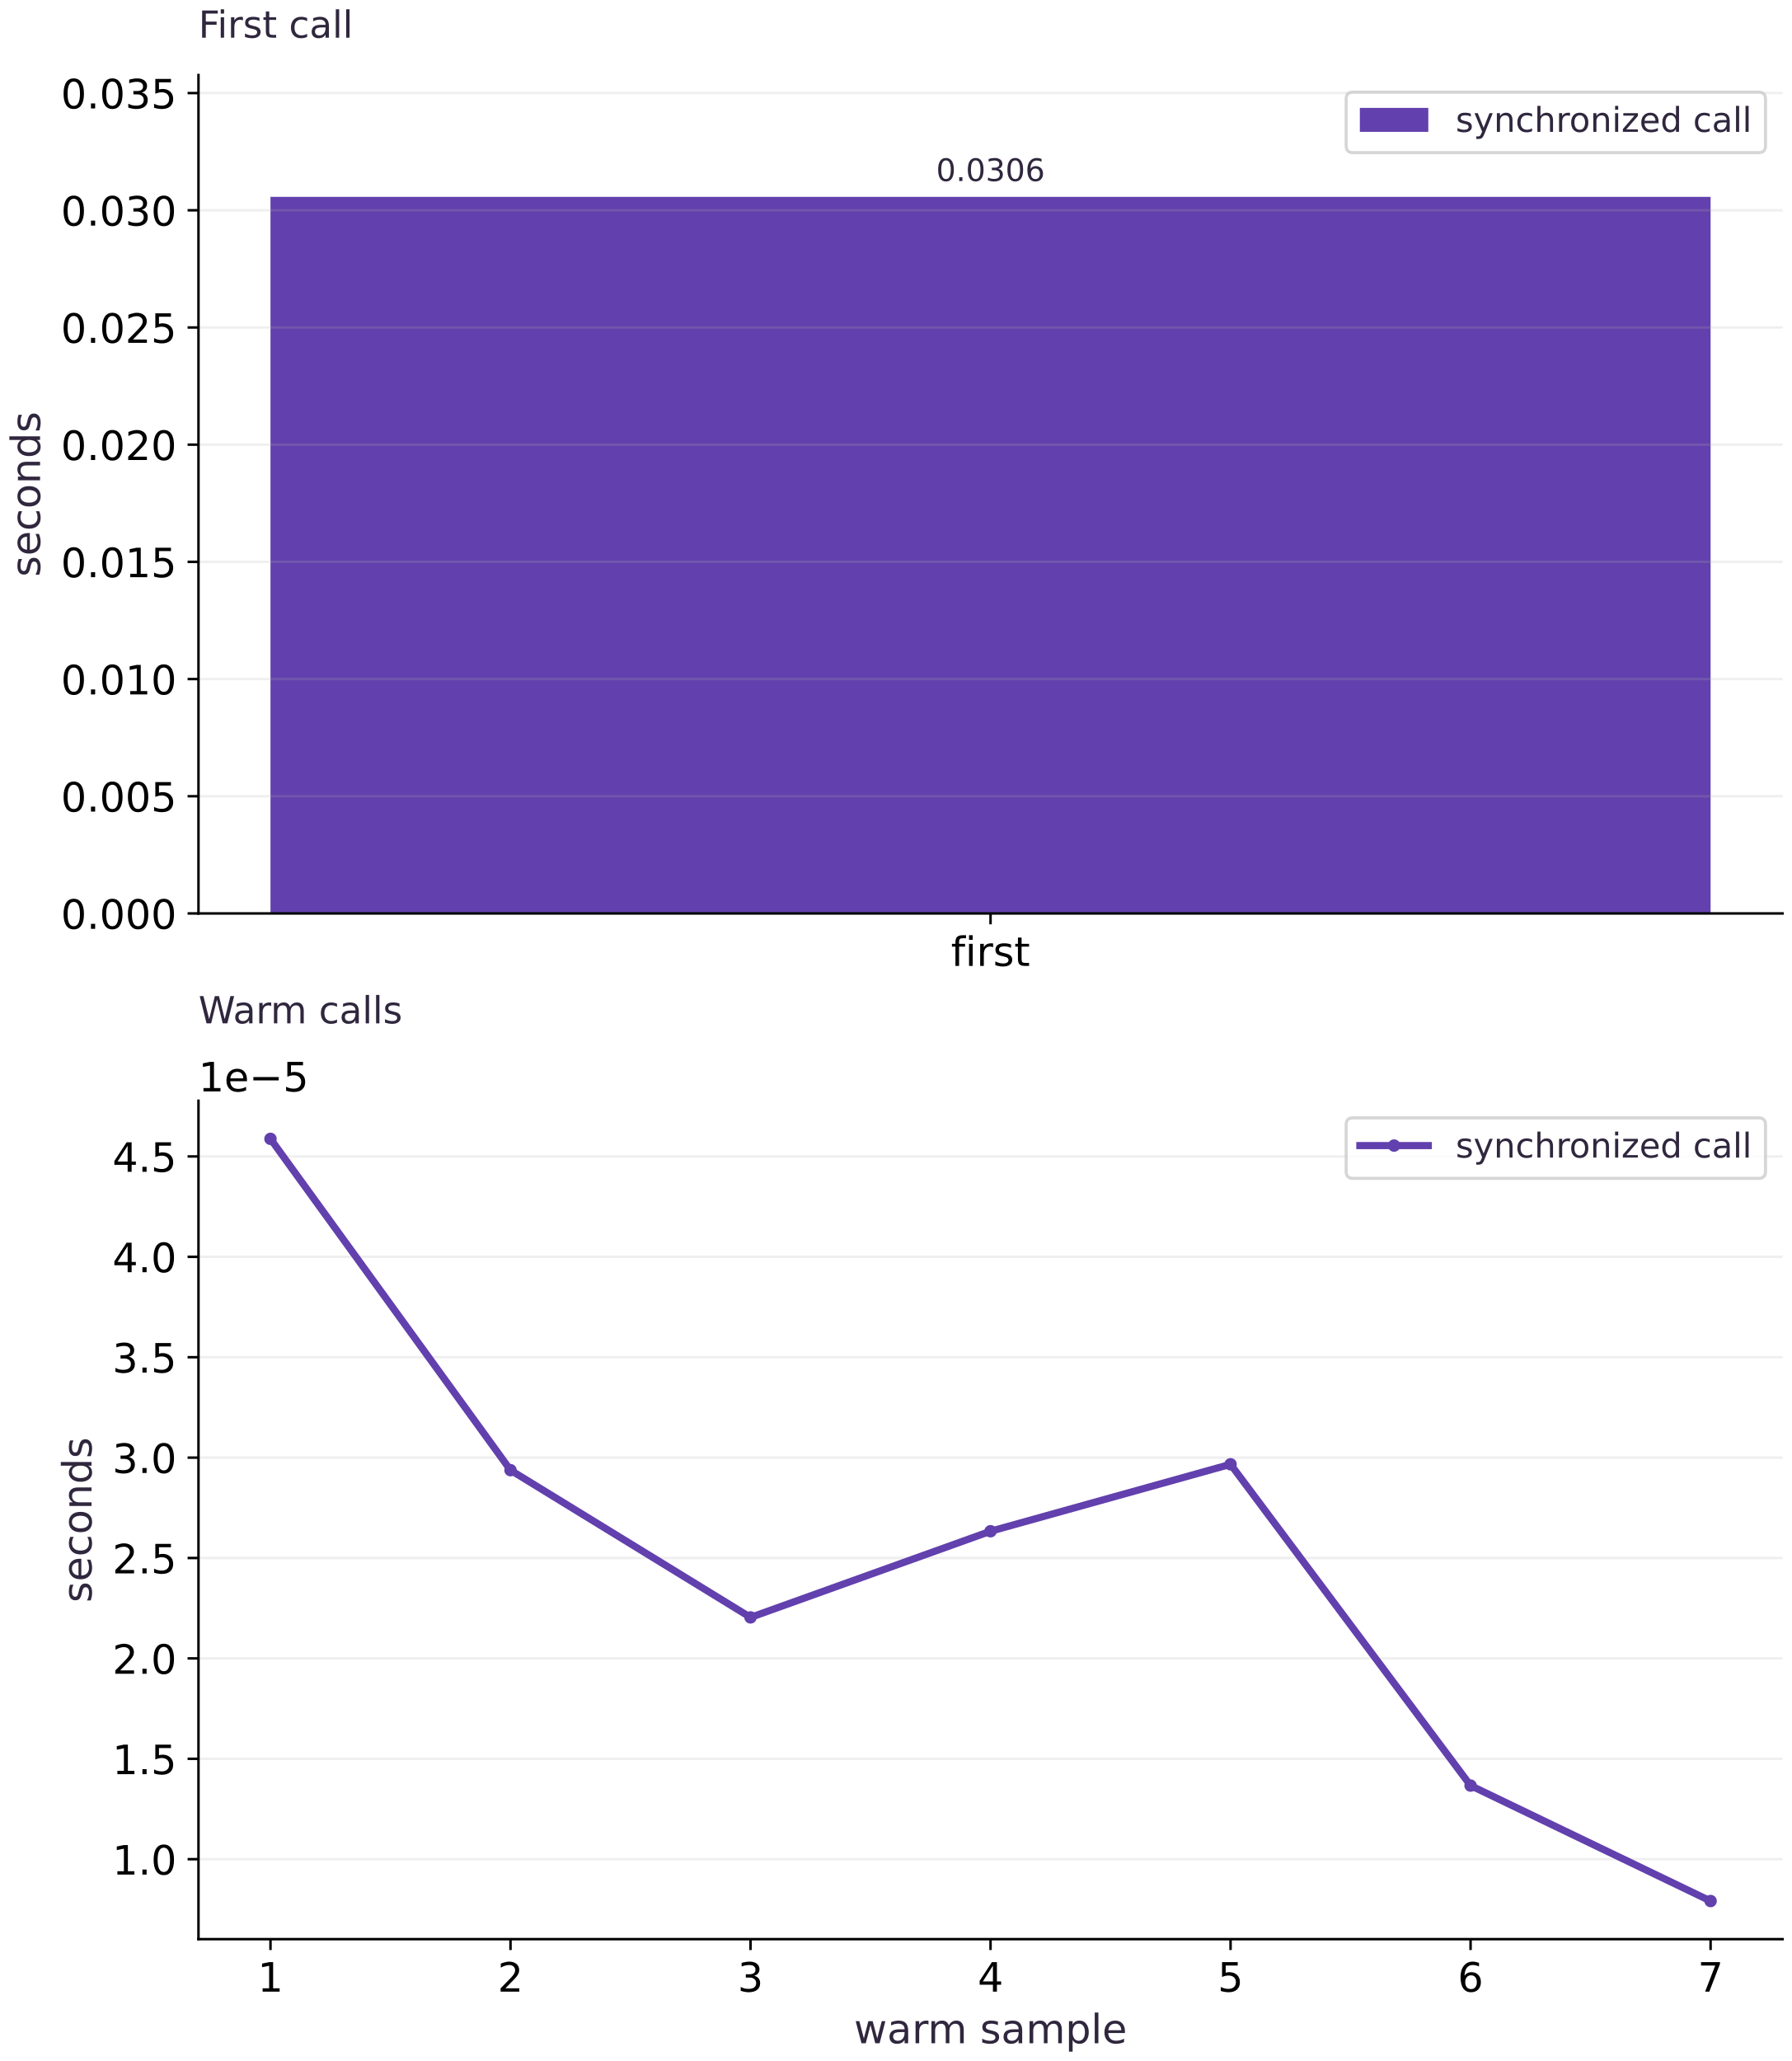
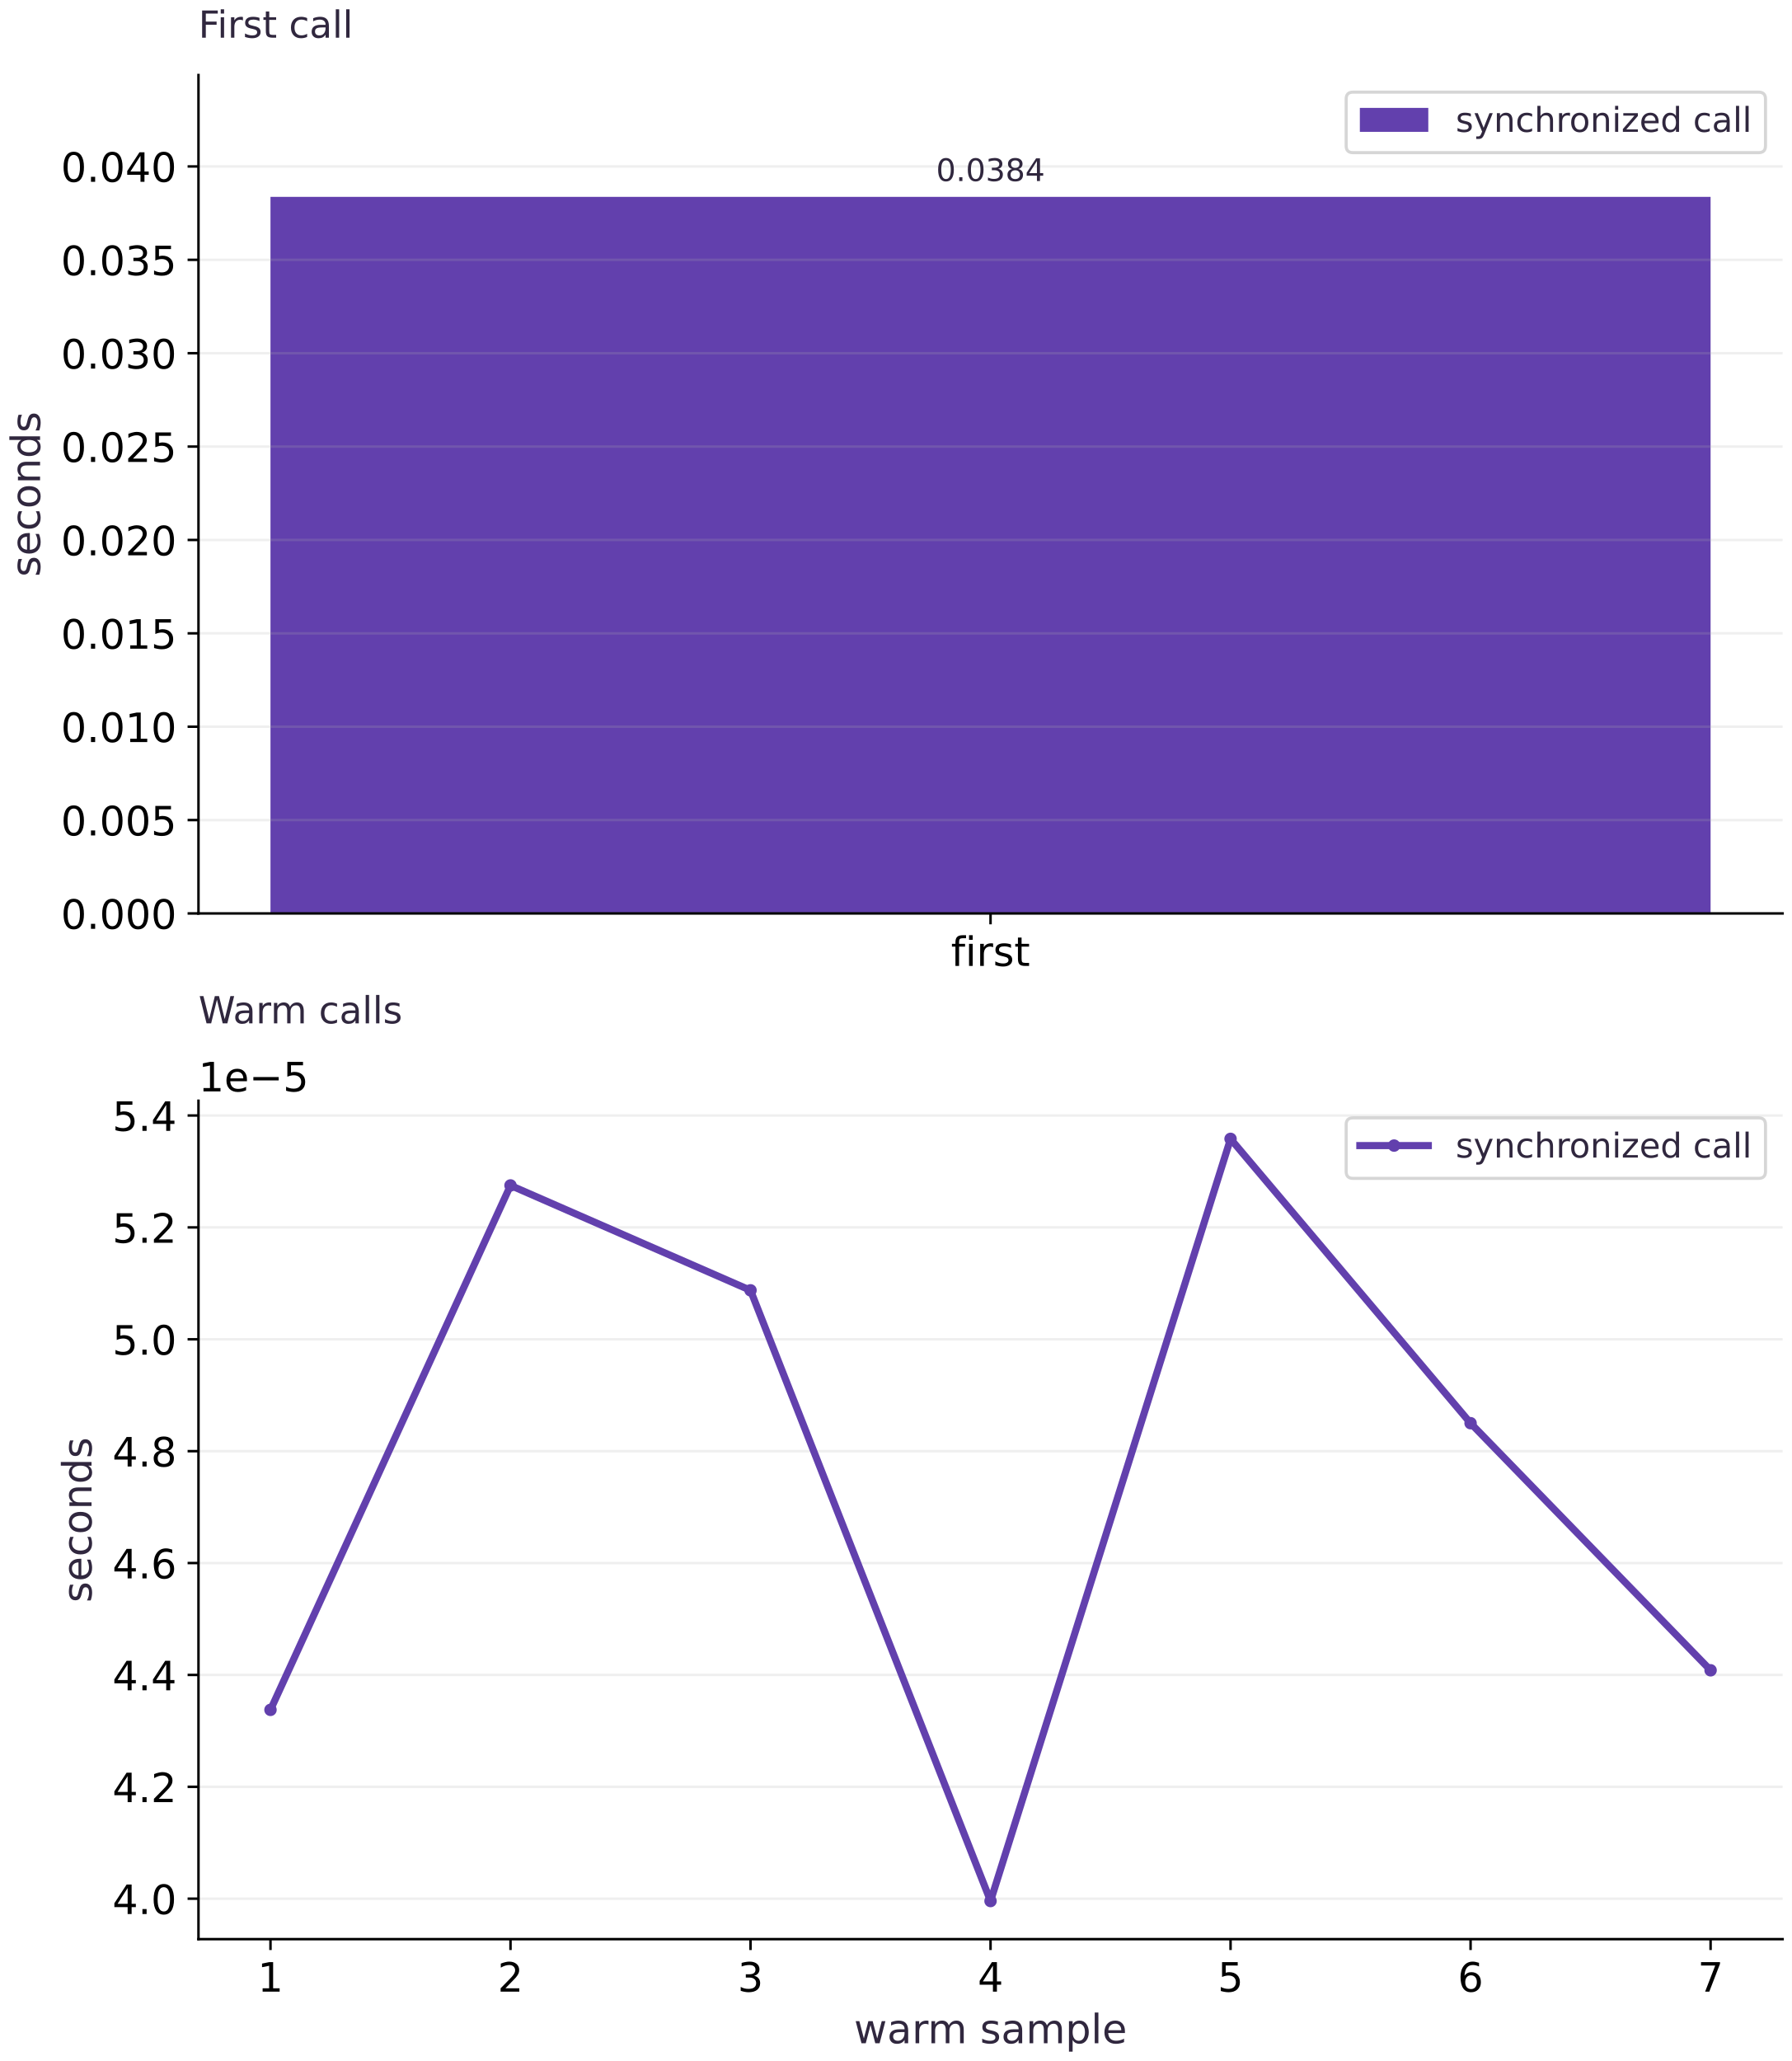
<svg xmlns="http://www.w3.org/2000/svg" xmlns:xlink="http://www.w3.org/1999/xlink" width="576pt" height="662.4pt" viewBox="0 0 576 662.4" version="1.1">
  <defs>
    <style type="text/css">*{stroke-linejoin: round; stroke-linecap: butt}</style>
  </defs>
  <g id="figure_1">
    <g id="patch_1">
      <path d="M 0 662.4  L 576 662.4  L 576 0  L 0 0  z " style="fill: #ffffff" />
    </g>
    <g id="axes_1">
      <g id="patch_2">
        <path d="M 63.798 293.577  L 573 293.577  L 573 24.118  L 63.798 24.118  z " style="fill: #ffffff" />
      </g>
      <g id="patch_3">
        <path d="M 86.944 293.577  L 549.854 293.577  L 549.854 63.27  L 86.944 63.27  z " clip-path="url(#p7393f50d05)" style="fill: #6240ad" />
      </g>
      <g id="matplotlib.axis_1">
        <g id="xtick_1">
          <g id="line2d_1">
            <defs>
              <path id="m041c6fa3e7" d="M 0 0  L 0 3.5  " style="stroke: #000000; stroke-width: 0.8" />
            </defs>
            <g>
              <use xlink:href="#m041c6fa3e7" x="318.399" y="293.577" style="stroke: #000000; stroke-width: 0.8" />
            </g>
          </g>
          <g id="text_1">
            <text style="font-size: 13px; font-family: 'DejaVu Sans'; text-anchor: middle" x="318.399" y="310.455" transform="rotate(-0 318.3991 310.4546)">first</text>
          </g>
        </g>
      </g>
      <g id="matplotlib.axis_2">
        <g id="ytick_1">
          <g id="line2d_2">
            <path d="M 63.798 293.577  L 573 293.577  " clip-path="url(#p7393f50d05)" style="fill: none; stroke: #b0b0b0; stroke-opacity: 0.2; stroke-width: 0.8; stroke-linecap: square" />
          </g>
          <g id="line2d_3">
            <defs>
              <path id="mff8e753c13" d="M 0 0  L -3.5 0  " style="stroke: #000000; stroke-width: 0.8" />
            </defs>
            <g>
              <use xlink:href="#mff8e753c13" x="63.798" y="293.577" style="stroke: #000000; stroke-width: 0.8" />
            </g>
          </g>
          <g id="text_2">
            <text style="font-size: 13px; font-family: 'DejaVu Sans'; text-anchor: end" x="56.798" y="298.516" transform="rotate(-0 56.79836 298.5157)">0.000</text>
          </g>
        </g>
        <g id="ytick_2">
          <g id="line2d_4">
-             <path d="M 63.798 255.911  L 573 255.911  " clip-path="url(#p7393f50d05)" style="fill: none; stroke: #b0b0b0; stroke-opacity: 0.2; stroke-width: 0.8; stroke-linecap: square" />
+             <path d="M 63.798 263.566  L 573 263.566  " clip-path="url(#p7393f50d05)" style="fill: none; stroke: #b0b0b0; stroke-opacity: 0.2; stroke-width: 0.8; stroke-linecap: square" />
          </g>
          <g id="line2d_5">
            <g>
-               <use xlink:href="#mff8e753c13" x="63.798" y="255.911" style="stroke: #000000; stroke-width: 0.8" />
+               <use xlink:href="#mff8e753c13" x="63.798" y="263.566" style="stroke: #000000; stroke-width: 0.8" />
            </g>
          </g>
          <g id="text_3">
-             <text style="font-size: 13px; font-family: 'DejaVu Sans'; text-anchor: end" x="56.798" y="260.85" transform="rotate(-0 56.79836 260.8497)">0.005</text>
+             <text style="font-size: 13px; font-family: 'DejaVu Sans'; text-anchor: end" x="56.798" y="268.505" transform="rotate(-0 56.79836 268.5052)">0.005</text>
          </g>
        </g>
        <g id="ytick_3">
          <g id="line2d_6">
-             <path d="M 63.798 218.245  L 573 218.245  " clip-path="url(#p7393f50d05)" style="fill: none; stroke: #b0b0b0; stroke-opacity: 0.2; stroke-width: 0.8; stroke-linecap: square" />
+             <path d="M 63.798 233.556  L 573 233.556  " clip-path="url(#p7393f50d05)" style="fill: none; stroke: #b0b0b0; stroke-opacity: 0.2; stroke-width: 0.8; stroke-linecap: square" />
          </g>
          <g id="line2d_7">
            <g>
-               <use xlink:href="#mff8e753c13" x="63.798" y="218.245" style="stroke: #000000; stroke-width: 0.8" />
+               <use xlink:href="#mff8e753c13" x="63.798" y="233.556" style="stroke: #000000; stroke-width: 0.8" />
            </g>
          </g>
          <g id="text_4">
-             <text style="font-size: 13px; font-family: 'DejaVu Sans'; text-anchor: end" x="56.798" y="223.184" transform="rotate(-0 56.79836 223.1837)">0.010</text>
+             <text style="font-size: 13px; font-family: 'DejaVu Sans'; text-anchor: end" x="56.798" y="238.495" transform="rotate(-0 56.79836 238.4947)">0.010</text>
          </g>
        </g>
        <g id="ytick_4">
          <g id="line2d_8">
-             <path d="M 63.798 180.579  L 573 180.579  " clip-path="url(#p7393f50d05)" style="fill: none; stroke: #b0b0b0; stroke-opacity: 0.2; stroke-width: 0.8; stroke-linecap: square" />
+             <path d="M 63.798 203.545  L 573 203.545  " clip-path="url(#p7393f50d05)" style="fill: none; stroke: #b0b0b0; stroke-opacity: 0.2; stroke-width: 0.8; stroke-linecap: square" />
          </g>
          <g id="line2d_9">
            <g>
-               <use xlink:href="#mff8e753c13" x="63.798" y="180.579" style="stroke: #000000; stroke-width: 0.8" />
+               <use xlink:href="#mff8e753c13" x="63.798" y="203.545" style="stroke: #000000; stroke-width: 0.8" />
            </g>
          </g>
          <g id="text_5">
-             <text style="font-size: 13px; font-family: 'DejaVu Sans'; text-anchor: end" x="56.798" y="185.518" transform="rotate(-0 56.79836 185.5177)">0.015</text>
+             <text style="font-size: 13px; font-family: 'DejaVu Sans'; text-anchor: end" x="56.798" y="208.484" transform="rotate(-0 56.79836 208.4843)">0.015</text>
          </g>
        </g>
        <g id="ytick_5">
          <g id="line2d_10">
-             <path d="M 63.798 142.913  L 573 142.913  " clip-path="url(#p7393f50d05)" style="fill: none; stroke: #b0b0b0; stroke-opacity: 0.2; stroke-width: 0.8; stroke-linecap: square" />
+             <path d="M 63.798 173.535  L 573 173.535  " clip-path="url(#p7393f50d05)" style="fill: none; stroke: #b0b0b0; stroke-opacity: 0.2; stroke-width: 0.8; stroke-linecap: square" />
          </g>
          <g id="line2d_11">
            <g>
-               <use xlink:href="#mff8e753c13" x="63.798" y="142.913" style="stroke: #000000; stroke-width: 0.8" />
+               <use xlink:href="#mff8e753c13" x="63.798" y="173.535" style="stroke: #000000; stroke-width: 0.8" />
            </g>
          </g>
          <g id="text_6">
-             <text style="font-size: 13px; font-family: 'DejaVu Sans'; text-anchor: end" x="56.798" y="147.852" transform="rotate(-0 56.79836 147.8517)">0.020</text>
+             <text style="font-size: 13px; font-family: 'DejaVu Sans'; text-anchor: end" x="56.798" y="178.474" transform="rotate(-0 56.79836 178.4738)">0.020</text>
          </g>
        </g>
        <g id="ytick_6">
          <g id="line2d_12">
-             <path d="M 63.798 105.247  L 573 105.247  " clip-path="url(#p7393f50d05)" style="fill: none; stroke: #b0b0b0; stroke-opacity: 0.2; stroke-width: 0.8; stroke-linecap: square" />
+             <path d="M 63.798 143.524  L 573 143.524  " clip-path="url(#p7393f50d05)" style="fill: none; stroke: #b0b0b0; stroke-opacity: 0.2; stroke-width: 0.8; stroke-linecap: square" />
          </g>
          <g id="line2d_13">
            <g>
-               <use xlink:href="#mff8e753c13" x="63.798" y="105.247" style="stroke: #000000; stroke-width: 0.8" />
+               <use xlink:href="#mff8e753c13" x="63.798" y="143.524" style="stroke: #000000; stroke-width: 0.8" />
            </g>
          </g>
          <g id="text_7">
-             <text style="font-size: 13px; font-family: 'DejaVu Sans'; text-anchor: end" x="56.798" y="110.186" transform="rotate(-0 56.79836 110.1857)">0.025</text>
+             <text style="font-size: 13px; font-family: 'DejaVu Sans'; text-anchor: end" x="56.798" y="148.463" transform="rotate(-0 56.79836 148.4634)">0.025</text>
          </g>
        </g>
        <g id="ytick_7">
          <g id="line2d_14">
-             <path d="M 63.798 67.581  L 573 67.581  " clip-path="url(#p7393f50d05)" style="fill: none; stroke: #b0b0b0; stroke-opacity: 0.2; stroke-width: 0.8; stroke-linecap: square" />
+             <path d="M 63.798 113.514  L 573 113.514  " clip-path="url(#p7393f50d05)" style="fill: none; stroke: #b0b0b0; stroke-opacity: 0.2; stroke-width: 0.8; stroke-linecap: square" />
          </g>
          <g id="line2d_15">
            <g>
-               <use xlink:href="#mff8e753c13" x="63.798" y="67.581" style="stroke: #000000; stroke-width: 0.8" />
+               <use xlink:href="#mff8e753c13" x="63.798" y="113.514" style="stroke: #000000; stroke-width: 0.8" />
            </g>
          </g>
          <g id="text_8">
-             <text style="font-size: 13px; font-family: 'DejaVu Sans'; text-anchor: end" x="56.798" y="72.52" transform="rotate(-0 56.79836 72.51966)">0.030</text>
+             <text style="font-size: 13px; font-family: 'DejaVu Sans'; text-anchor: end" x="56.798" y="118.453" transform="rotate(-0 56.79836 118.4529)">0.030</text>
          </g>
        </g>
        <g id="ytick_8">
          <g id="line2d_16">
-             <path d="M 63.798 29.915  L 573 29.915  " clip-path="url(#p7393f50d05)" style="fill: none; stroke: #b0b0b0; stroke-opacity: 0.2; stroke-width: 0.8; stroke-linecap: square" />
+             <path d="M 63.798 83.503  L 573 83.503  " clip-path="url(#p7393f50d05)" style="fill: none; stroke: #b0b0b0; stroke-opacity: 0.2; stroke-width: 0.8; stroke-linecap: square" />
          </g>
          <g id="line2d_17">
            <g>
-               <use xlink:href="#mff8e753c13" x="63.798" y="29.915" style="stroke: #000000; stroke-width: 0.8" />
+               <use xlink:href="#mff8e753c13" x="63.798" y="83.503" style="stroke: #000000; stroke-width: 0.8" />
            </g>
          </g>
          <g id="text_9">
-             <text style="font-size: 13px; font-family: 'DejaVu Sans'; text-anchor: end" x="56.798" y="34.854" transform="rotate(-0 56.79836 34.85366)">0.035</text>
-           </g>
-         </g>
-         <g id="text_10">
+             <text style="font-size: 13px; font-family: 'DejaVu Sans'; text-anchor: end" x="56.798" y="88.442" transform="rotate(-0 56.79836 88.44246)">0.035</text>
+           </g>
+         </g>
+         <g id="ytick_9">
+           <g id="line2d_18">
+             <path d="M 63.798 53.493  L 573 53.493  " clip-path="url(#p7393f50d05)" style="fill: none; stroke: #b0b0b0; stroke-opacity: 0.2; stroke-width: 0.8; stroke-linecap: square" />
+           </g>
+           <g id="line2d_19">
+             <g>
+               <use xlink:href="#mff8e753c13" x="63.798" y="53.493" style="stroke: #000000; stroke-width: 0.8" />
+             </g>
+           </g>
+           <g id="text_10">
+             <text style="font-size: 13px; font-family: 'DejaVu Sans'; text-anchor: end" x="56.798" y="58.432" transform="rotate(-0 56.79836 58.432)">0.040</text>
+           </g>
+         </g>
+         <g id="text_11">
          <text style="font-size: 13px; font-family: 'DejaVu Sans'; text-anchor: middle; fill: #30273e" x="12.878" y="158.848" transform="rotate(-90 12.87821 158.8475)">seconds</text>
        </g>
      </g>
      <g id="patch_4">
        <path d="M 63.798 293.577  L 63.798 24.118  " style="fill: none; stroke: #000000; stroke-width: 0.8; stroke-linejoin: miter; stroke-linecap: square" />
      </g>
      <g id="patch_5">
        <path d="M 63.798 293.577  L 573 293.577  " style="fill: none; stroke: #000000; stroke-width: 0.8; stroke-linejoin: miter; stroke-linecap: square" />
      </g>
-       <g id="text_11">
-         <text style="font-size: 10px; font-family: 'DejaVu Sans'; text-anchor: middle; fill: #30273e" x="318.399" y="58.191" transform="rotate(-0 318.3991 58.19074)">0.0306</text>
-       </g>
      <g id="text_12">
+         <text style="font-size: 10px; font-family: 'DejaVu Sans'; text-anchor: middle; fill: #30273e" x="318.399" y="58.191" transform="rotate(-0 318.3991 58.19074)">0.0384</text>
+       </g>
+       <g id="text_13">
        <text style="font-size: 12px; font-family: 'DejaVu Sans'; text-anchor: start; fill: #30273e" x="63.798" y="12.118" transform="rotate(-0 63.79836 12.11837)">First call</text>
      </g>
      <g id="legend_1">
        <g id="patch_6">
          <path d="M 434.914 49.064  L 565.3 49.064  Q 567.5 49.064 567.5 46.864  L 567.5 31.818  Q 567.5 29.618 565.3 29.618  L 434.914 29.618  Q 432.714 29.618 432.714 31.818  L 432.714 46.864  Q 432.714 49.064 434.914 49.064  z " style="fill: #ffffff; opacity: 0.8; stroke: #cccccc; stroke-linejoin: miter" />
        </g>
        <g id="patch_7">
          <path d="M 437.114 42.377  L 459.114 42.377  L 459.114 34.677  L 437.114 34.677  z " style="fill: #6240ad" />
        </g>
-         <g id="text_13">
+         <g id="text_14">
          <text style="font-size: 11px; font-family: 'DejaVu Sans'; text-anchor: start; fill: #30273e" x="467.914" y="42.377" transform="rotate(-0 467.9137 42.37665)">synchronized call</text>
        </g>
      </g>
    </g>
    <g id="axes_2">
      <g id="patch_8">
        <path d="M 63.798 623.237  L 573 623.237  L 573 353.778  L 63.798 353.778  z " style="fill: #ffffff" />
      </g>
      <g id="matplotlib.axis_3">
        <g id="xtick_2">
-           <g id="line2d_18">
+           <g id="line2d_20">
            <g>
              <use xlink:href="#m041c6fa3e7" x="86.944" y="623.237" style="stroke: #000000; stroke-width: 0.8" />
            </g>
          </g>
-           <g id="text_14">
+           <g id="text_15">
            <text style="font-size: 13px; font-family: 'DejaVu Sans'; text-anchor: middle" x="86.944" y="640.115" transform="rotate(-0 86.94388 640.1146)">1</text>
          </g>
        </g>
        <g id="xtick_3">
-           <g id="line2d_19">
+           <g id="line2d_21">
            <g>
              <use xlink:href="#m041c6fa3e7" x="164.096" y="623.237" style="stroke: #000000; stroke-width: 0.8" />
            </g>
          </g>
-           <g id="text_15">
+           <g id="text_16">
            <text style="font-size: 13px; font-family: 'DejaVu Sans'; text-anchor: middle" x="164.096" y="640.115" transform="rotate(-0 164.0956 640.1146)">2</text>
          </g>
        </g>
        <g id="xtick_4">
-           <g id="line2d_20">
+           <g id="line2d_22">
            <g>
              <use xlink:href="#m041c6fa3e7" x="241.247" y="623.237" style="stroke: #000000; stroke-width: 0.8" />
            </g>
          </g>
-           <g id="text_16">
+           <g id="text_17">
            <text style="font-size: 13px; font-family: 'DejaVu Sans'; text-anchor: middle" x="241.247" y="640.115" transform="rotate(-0 241.2473 640.1146)">3</text>
          </g>
        </g>
        <g id="xtick_5">
-           <g id="line2d_21">
+           <g id="line2d_23">
            <g>
              <use xlink:href="#m041c6fa3e7" x="318.399" y="623.237" style="stroke: #000000; stroke-width: 0.8" />
            </g>
          </g>
-           <g id="text_17">
+           <g id="text_18">
            <text style="font-size: 13px; font-family: 'DejaVu Sans'; text-anchor: middle" x="318.399" y="640.115" transform="rotate(-0 318.3991 640.1146)">4</text>
          </g>
        </g>
        <g id="xtick_6">
-           <g id="line2d_22">
+           <g id="line2d_24">
            <g>
              <use xlink:href="#m041c6fa3e7" x="395.551" y="623.237" style="stroke: #000000; stroke-width: 0.8" />
            </g>
          </g>
-           <g id="text_18">
+           <g id="text_19">
            <text style="font-size: 13px; font-family: 'DejaVu Sans'; text-anchor: middle" x="395.551" y="640.115" transform="rotate(-0 395.5508 640.1146)">5</text>
          </g>
        </g>
        <g id="xtick_7">
-           <g id="line2d_23">
+           <g id="line2d_25">
            <g>
              <use xlink:href="#m041c6fa3e7" x="472.703" y="623.237" style="stroke: #000000; stroke-width: 0.8" />
            </g>
          </g>
-           <g id="text_19">
+           <g id="text_20">
            <text style="font-size: 13px; font-family: 'DejaVu Sans'; text-anchor: middle" x="472.703" y="640.115" transform="rotate(-0 472.7025 640.1146)">6</text>
          </g>
        </g>
        <g id="xtick_8">
-           <g id="line2d_24">
+           <g id="line2d_26">
            <g>
              <use xlink:href="#m041c6fa3e7" x="549.854" y="623.237" style="stroke: #000000; stroke-width: 0.8" />
            </g>
          </g>
-           <g id="text_20">
+           <g id="text_21">
            <text style="font-size: 13px; font-family: 'DejaVu Sans'; text-anchor: middle" x="549.854" y="640.115" transform="rotate(-0 549.8542 640.1146)">7</text>
          </g>
        </g>
-         <g id="text_21">
+         <g id="text_22">
          <text style="font-size: 13px; font-family: 'DejaVu Sans'; text-anchor: middle; fill: #30273e" x="318.399" y="656.696" transform="rotate(-0 318.3991 656.6962)">warm sample</text>
        </g>
      </g>
      <g id="matplotlib.axis_4">
-         <g id="ytick_9">
-           <g id="line2d_25">
-             <path d="M 63.798 597.538  L 573 597.538  " clip-path="url(#p0079eaa83b)" style="fill: none; stroke: #b0b0b0; stroke-opacity: 0.2; stroke-width: 0.8; stroke-linecap: square" />
-           </g>
-           <g id="line2d_26">
-             <g>
-               <use xlink:href="#mff8e753c13" x="63.798" y="597.538" style="stroke: #000000; stroke-width: 0.8" />
-             </g>
-           </g>
-           <g id="text_22">
-             <text style="font-size: 13px; font-family: 'DejaVu Sans'; text-anchor: end" x="56.798" y="602.477" transform="rotate(-0 56.79836 602.4774)">1.0</text>
-           </g>
-         </g>
        <g id="ytick_10">
          <g id="line2d_27">
-             <path d="M 63.798 565.272  L 573 565.272  " clip-path="url(#p0079eaa83b)" style="fill: none; stroke: #b0b0b0; stroke-opacity: 0.2; stroke-width: 0.8; stroke-linecap: square" />
+             <path d="M 63.798 610.232  L 573 610.232  " clip-path="url(#p0079eaa83b)" style="fill: none; stroke: #b0b0b0; stroke-opacity: 0.2; stroke-width: 0.8; stroke-linecap: square" />
          </g>
          <g id="line2d_28">
            <g>
-               <use xlink:href="#mff8e753c13" x="63.798" y="565.272" style="stroke: #000000; stroke-width: 0.8" />
+               <use xlink:href="#mff8e753c13" x="63.798" y="610.232" style="stroke: #000000; stroke-width: 0.8" />
            </g>
          </g>
          <g id="text_23">
-             <text style="font-size: 13px; font-family: 'DejaVu Sans'; text-anchor: end" x="56.798" y="570.211" transform="rotate(-0 56.79836 570.211)">1.5</text>
+             <text style="font-size: 13px; font-family: 'DejaVu Sans'; text-anchor: end" x="56.798" y="615.171" transform="rotate(-0 56.79836 615.1711)">4.0</text>
          </g>
        </g>
        <g id="ytick_11">
          <g id="line2d_29">
-             <path d="M 63.798 533.006  L 573 533.006  " clip-path="url(#p0079eaa83b)" style="fill: none; stroke: #b0b0b0; stroke-opacity: 0.2; stroke-width: 0.8; stroke-linecap: square" />
+             <path d="M 63.798 574.274  L 573 574.274  " clip-path="url(#p0079eaa83b)" style="fill: none; stroke: #b0b0b0; stroke-opacity: 0.2; stroke-width: 0.8; stroke-linecap: square" />
          </g>
          <g id="line2d_30">
            <g>
-               <use xlink:href="#mff8e753c13" x="63.798" y="533.006" style="stroke: #000000; stroke-width: 0.8" />
+               <use xlink:href="#mff8e753c13" x="63.798" y="574.274" style="stroke: #000000; stroke-width: 0.8" />
            </g>
          </g>
          <g id="text_24">
-             <text style="font-size: 13px; font-family: 'DejaVu Sans'; text-anchor: end" x="56.798" y="537.945" transform="rotate(-0 56.79836 537.9446)">2.0</text>
+             <text style="font-size: 13px; font-family: 'DejaVu Sans'; text-anchor: end" x="56.798" y="579.213" transform="rotate(-0 56.79836 579.2128)">4.2</text>
          </g>
        </g>
        <g id="ytick_12">
          <g id="line2d_31">
-             <path d="M 63.798 500.739  L 573 500.739  " clip-path="url(#p0079eaa83b)" style="fill: none; stroke: #b0b0b0; stroke-opacity: 0.2; stroke-width: 0.8; stroke-linecap: square" />
+             <path d="M 63.798 538.316  L 573 538.316  " clip-path="url(#p0079eaa83b)" style="fill: none; stroke: #b0b0b0; stroke-opacity: 0.2; stroke-width: 0.8; stroke-linecap: square" />
          </g>
          <g id="line2d_32">
            <g>
-               <use xlink:href="#mff8e753c13" x="63.798" y="500.739" style="stroke: #000000; stroke-width: 0.8" />
+               <use xlink:href="#mff8e753c13" x="63.798" y="538.316" style="stroke: #000000; stroke-width: 0.8" />
            </g>
          </g>
          <g id="text_25">
-             <text style="font-size: 13px; font-family: 'DejaVu Sans'; text-anchor: end" x="56.798" y="505.678" transform="rotate(-0 56.79836 505.6782)">2.5</text>
+             <text style="font-size: 13px; font-family: 'DejaVu Sans'; text-anchor: end" x="56.798" y="543.255" transform="rotate(-0 56.79836 543.2545)">4.4</text>
          </g>
        </g>
        <g id="ytick_13">
          <g id="line2d_33">
-             <path d="M 63.798 468.473  L 573 468.473  " clip-path="url(#p0079eaa83b)" style="fill: none; stroke: #b0b0b0; stroke-opacity: 0.2; stroke-width: 0.8; stroke-linecap: square" />
+             <path d="M 63.798 502.357  L 573 502.357  " clip-path="url(#p0079eaa83b)" style="fill: none; stroke: #b0b0b0; stroke-opacity: 0.2; stroke-width: 0.8; stroke-linecap: square" />
          </g>
          <g id="line2d_34">
            <g>
-               <use xlink:href="#mff8e753c13" x="63.798" y="468.473" style="stroke: #000000; stroke-width: 0.8" />
+               <use xlink:href="#mff8e753c13" x="63.798" y="502.357" style="stroke: #000000; stroke-width: 0.8" />
            </g>
          </g>
          <g id="text_26">
-             <text style="font-size: 13px; font-family: 'DejaVu Sans'; text-anchor: end" x="56.798" y="473.412" transform="rotate(-0 56.79836 473.4118)">3.0</text>
+             <text style="font-size: 13px; font-family: 'DejaVu Sans'; text-anchor: end" x="56.798" y="507.296" transform="rotate(-0 56.79836 507.2962)">4.6</text>
          </g>
        </g>
        <g id="ytick_14">
          <g id="line2d_35">
-             <path d="M 63.798 436.206  L 573 436.206  " clip-path="url(#p0079eaa83b)" style="fill: none; stroke: #b0b0b0; stroke-opacity: 0.2; stroke-width: 0.8; stroke-linecap: square" />
+             <path d="M 63.798 466.399  L 573 466.399  " clip-path="url(#p0079eaa83b)" style="fill: none; stroke: #b0b0b0; stroke-opacity: 0.2; stroke-width: 0.8; stroke-linecap: square" />
          </g>
          <g id="line2d_36">
            <g>
-               <use xlink:href="#mff8e753c13" x="63.798" y="436.206" style="stroke: #000000; stroke-width: 0.8" />
+               <use xlink:href="#mff8e753c13" x="63.798" y="466.399" style="stroke: #000000; stroke-width: 0.8" />
            </g>
          </g>
          <g id="text_27">
-             <text style="font-size: 13px; font-family: 'DejaVu Sans'; text-anchor: end" x="56.798" y="441.145" transform="rotate(-0 56.79836 441.1454)">3.5</text>
+             <text style="font-size: 13px; font-family: 'DejaVu Sans'; text-anchor: end" x="56.798" y="471.338" transform="rotate(-0 56.79836 471.3379)">4.8</text>
          </g>
        </g>
        <g id="ytick_15">
          <g id="line2d_37">
-             <path d="M 63.798 403.94  L 573 403.94  " clip-path="url(#p0079eaa83b)" style="fill: none; stroke: #b0b0b0; stroke-opacity: 0.2; stroke-width: 0.8; stroke-linecap: square" />
+             <path d="M 63.798 430.441  L 573 430.441  " clip-path="url(#p0079eaa83b)" style="fill: none; stroke: #b0b0b0; stroke-opacity: 0.2; stroke-width: 0.8; stroke-linecap: square" />
          </g>
          <g id="line2d_38">
            <g>
-               <use xlink:href="#mff8e753c13" x="63.798" y="403.94" style="stroke: #000000; stroke-width: 0.8" />
+               <use xlink:href="#mff8e753c13" x="63.798" y="430.441" style="stroke: #000000; stroke-width: 0.8" />
            </g>
          </g>
          <g id="text_28">
-             <text style="font-size: 13px; font-family: 'DejaVu Sans'; text-anchor: end" x="56.798" y="408.879" transform="rotate(-0 56.79836 408.879)">4.0</text>
+             <text style="font-size: 13px; font-family: 'DejaVu Sans'; text-anchor: end" x="56.798" y="435.38" transform="rotate(-0 56.79836 435.3796)">5.0</text>
          </g>
        </g>
        <g id="ytick_16">
          <g id="line2d_39">
-             <path d="M 63.798 371.674  L 573 371.674  " clip-path="url(#p0079eaa83b)" style="fill: none; stroke: #b0b0b0; stroke-opacity: 0.2; stroke-width: 0.8; stroke-linecap: square" />
+             <path d="M 63.798 394.482  L 573 394.482  " clip-path="url(#p0079eaa83b)" style="fill: none; stroke: #b0b0b0; stroke-opacity: 0.2; stroke-width: 0.8; stroke-linecap: square" />
          </g>
          <g id="line2d_40">
            <g>
-               <use xlink:href="#mff8e753c13" x="63.798" y="371.674" style="stroke: #000000; stroke-width: 0.8" />
+               <use xlink:href="#mff8e753c13" x="63.798" y="394.482" style="stroke: #000000; stroke-width: 0.8" />
            </g>
          </g>
          <g id="text_29">
-             <text style="font-size: 13px; font-family: 'DejaVu Sans'; text-anchor: end" x="56.798" y="376.613" transform="rotate(-0 56.79836 376.6126)">4.5</text>
-           </g>
-         </g>
-         <g id="text_30">
+             <text style="font-size: 13px; font-family: 'DejaVu Sans'; text-anchor: end" x="56.798" y="399.421" transform="rotate(-0 56.79836 399.4213)">5.2</text>
+           </g>
+         </g>
+         <g id="ytick_17">
+           <g id="line2d_41">
+             <path d="M 63.798 358.524  L 573 358.524  " clip-path="url(#p0079eaa83b)" style="fill: none; stroke: #b0b0b0; stroke-opacity: 0.2; stroke-width: 0.8; stroke-linecap: square" />
+           </g>
+           <g id="line2d_42">
+             <g>
+               <use xlink:href="#mff8e753c13" x="63.798" y="358.524" style="stroke: #000000; stroke-width: 0.8" />
+             </g>
+           </g>
+           <g id="text_30">
+             <text style="font-size: 13px; font-family: 'DejaVu Sans'; text-anchor: end" x="56.798" y="363.463" transform="rotate(-0 56.79836 363.4629)">5.4</text>
+           </g>
+         </g>
+         <g id="text_31">
          <text style="font-size: 13px; font-family: 'DejaVu Sans'; text-anchor: middle; fill: #30273e" x="29.421" y="488.507" transform="rotate(-90 29.42071 488.5075)">seconds</text>
        </g>
-         <g id="text_31">
+         <g id="text_32">
          <text style="font-size: 13px; font-family: 'DejaVu Sans'; text-anchor: start" x="63.798" y="350.778" transform="rotate(-0 63.79836 350.7783)">1e−5</text>
        </g>
      </g>
-       <g id="line2d_41">
-         <path d="M 86.944 366.026  L 164.096 472.507  L 241.247 519.828  L 318.399 492.136  L 395.551 470.62  L 472.703 573.882  L 549.854 610.989  " clip-path="url(#p0079eaa83b)" style="fill: none; stroke: #6240ad; stroke-width: 2.3; stroke-linecap: square" />
+       <g id="line2d_43">
+         <path d="M 86.944 549.545  L 164.096 380.996  L 241.247 414.711  L 318.399 610.989  L 395.551 366.026  L 472.703 457.409  L 549.854 536.828  " clip-path="url(#p0079eaa83b)" style="fill: none; stroke: #6240ad; stroke-width: 2.3; stroke-linecap: square" />
        <defs>
          <path id="mcfde3ba6a9" d="M 0 1.5  C 0.398 1.5 0.779 1.342 1.061 1.061  C 1.342 0.779 1.5 0.398 1.5 0  C 1.5 -0.398 1.342 -0.779 1.061 -1.061  C 0.779 -1.342 0.398 -1.5 0 -1.5  C -0.398 -1.5 -0.779 -1.342 -1.061 -1.061  C -1.342 -0.779 -1.5 -0.398 -1.5 0  C -1.5 0.398 -1.342 0.779 -1.061 1.061  C -0.779 1.342 -0.398 1.5 0 1.5  z " style="stroke: #6240ad" />
        </defs>
        <g clip-path="url(#p0079eaa83b)">
-           <use xlink:href="#mcfde3ba6a9" x="86.944" y="366.026" style="fill: #6240ad; stroke: #6240ad" />
-           <use xlink:href="#mcfde3ba6a9" x="164.096" y="472.507" style="fill: #6240ad; stroke: #6240ad" />
-           <use xlink:href="#mcfde3ba6a9" x="241.247" y="519.828" style="fill: #6240ad; stroke: #6240ad" />
-           <use xlink:href="#mcfde3ba6a9" x="318.399" y="492.136" style="fill: #6240ad; stroke: #6240ad" />
-           <use xlink:href="#mcfde3ba6a9" x="395.551" y="470.62" style="fill: #6240ad; stroke: #6240ad" />
-           <use xlink:href="#mcfde3ba6a9" x="472.703" y="573.882" style="fill: #6240ad; stroke: #6240ad" />
-           <use xlink:href="#mcfde3ba6a9" x="549.854" y="610.989" style="fill: #6240ad; stroke: #6240ad" />
+           <use xlink:href="#mcfde3ba6a9" x="86.944" y="549.545" style="fill: #6240ad; stroke: #6240ad" />
+           <use xlink:href="#mcfde3ba6a9" x="164.096" y="380.996" style="fill: #6240ad; stroke: #6240ad" />
+           <use xlink:href="#mcfde3ba6a9" x="241.247" y="414.711" style="fill: #6240ad; stroke: #6240ad" />
+           <use xlink:href="#mcfde3ba6a9" x="318.399" y="610.989" style="fill: #6240ad; stroke: #6240ad" />
+           <use xlink:href="#mcfde3ba6a9" x="395.551" y="366.026" style="fill: #6240ad; stroke: #6240ad" />
+           <use xlink:href="#mcfde3ba6a9" x="472.703" y="457.409" style="fill: #6240ad; stroke: #6240ad" />
+           <use xlink:href="#mcfde3ba6a9" x="549.854" y="536.828" style="fill: #6240ad; stroke: #6240ad" />
        </g>
      </g>
      <g id="patch_9">
        <path d="M 63.798 623.237  L 63.798 353.778  " style="fill: none; stroke: #000000; stroke-width: 0.8; stroke-linejoin: miter; stroke-linecap: square" />
      </g>
      <g id="patch_10">
        <path d="M 63.798 623.237  L 573 623.237  " style="fill: none; stroke: #000000; stroke-width: 0.8; stroke-linejoin: miter; stroke-linecap: square" />
      </g>
-       <g id="text_32">
+       <g id="text_33">
        <text style="font-size: 12px; font-family: 'DejaVu Sans'; text-anchor: start; fill: #30273e" x="63.798" y="328.9" transform="rotate(-0 63.79836 328.9004)">Warm calls</text>
      </g>
      <g id="legend_2">
        <g id="patch_11">
          <path d="M 434.914 378.724  L 565.3 378.724  Q 567.5 378.724 567.5 376.524  L 567.5 361.478  Q 567.5 359.278 565.3 359.278  L 434.914 359.278  Q 432.714 359.278 432.714 361.478  L 432.714 376.524  Q 432.714 378.724 434.914 378.724  z " style="fill: #ffffff; opacity: 0.8; stroke: #cccccc; stroke-linejoin: miter" />
        </g>
-         <g id="line2d_42">
+         <g id="line2d_44">
          <path d="M 437.114 368.187  L 448.114 368.187  L 459.114 368.187  " style="fill: none; stroke: #6240ad; stroke-width: 2.3; stroke-linecap: square" />
          <g>
            <use xlink:href="#mcfde3ba6a9" x="448.114" y="368.187" style="fill: #6240ad; stroke: #6240ad" />
          </g>
        </g>
-         <g id="text_33">
+         <g id="text_34">
          <text style="font-size: 11px; font-family: 'DejaVu Sans'; text-anchor: start; fill: #30273e" x="467.914" y="372.037" transform="rotate(-0 467.9137 372.0366)">synchronized call</text>
        </g>
      </g>
    </g>
  </g>
  <defs>
    <clipPath id="p7393f50d05">
      <rect x="63.798" y="24.118" width="509.201" height="269.458" />
    </clipPath>
    <clipPath id="p0079eaa83b">
      <rect x="63.798" y="353.778" width="509.201" height="269.458" />
    </clipPath>
  </defs>
</svg>
